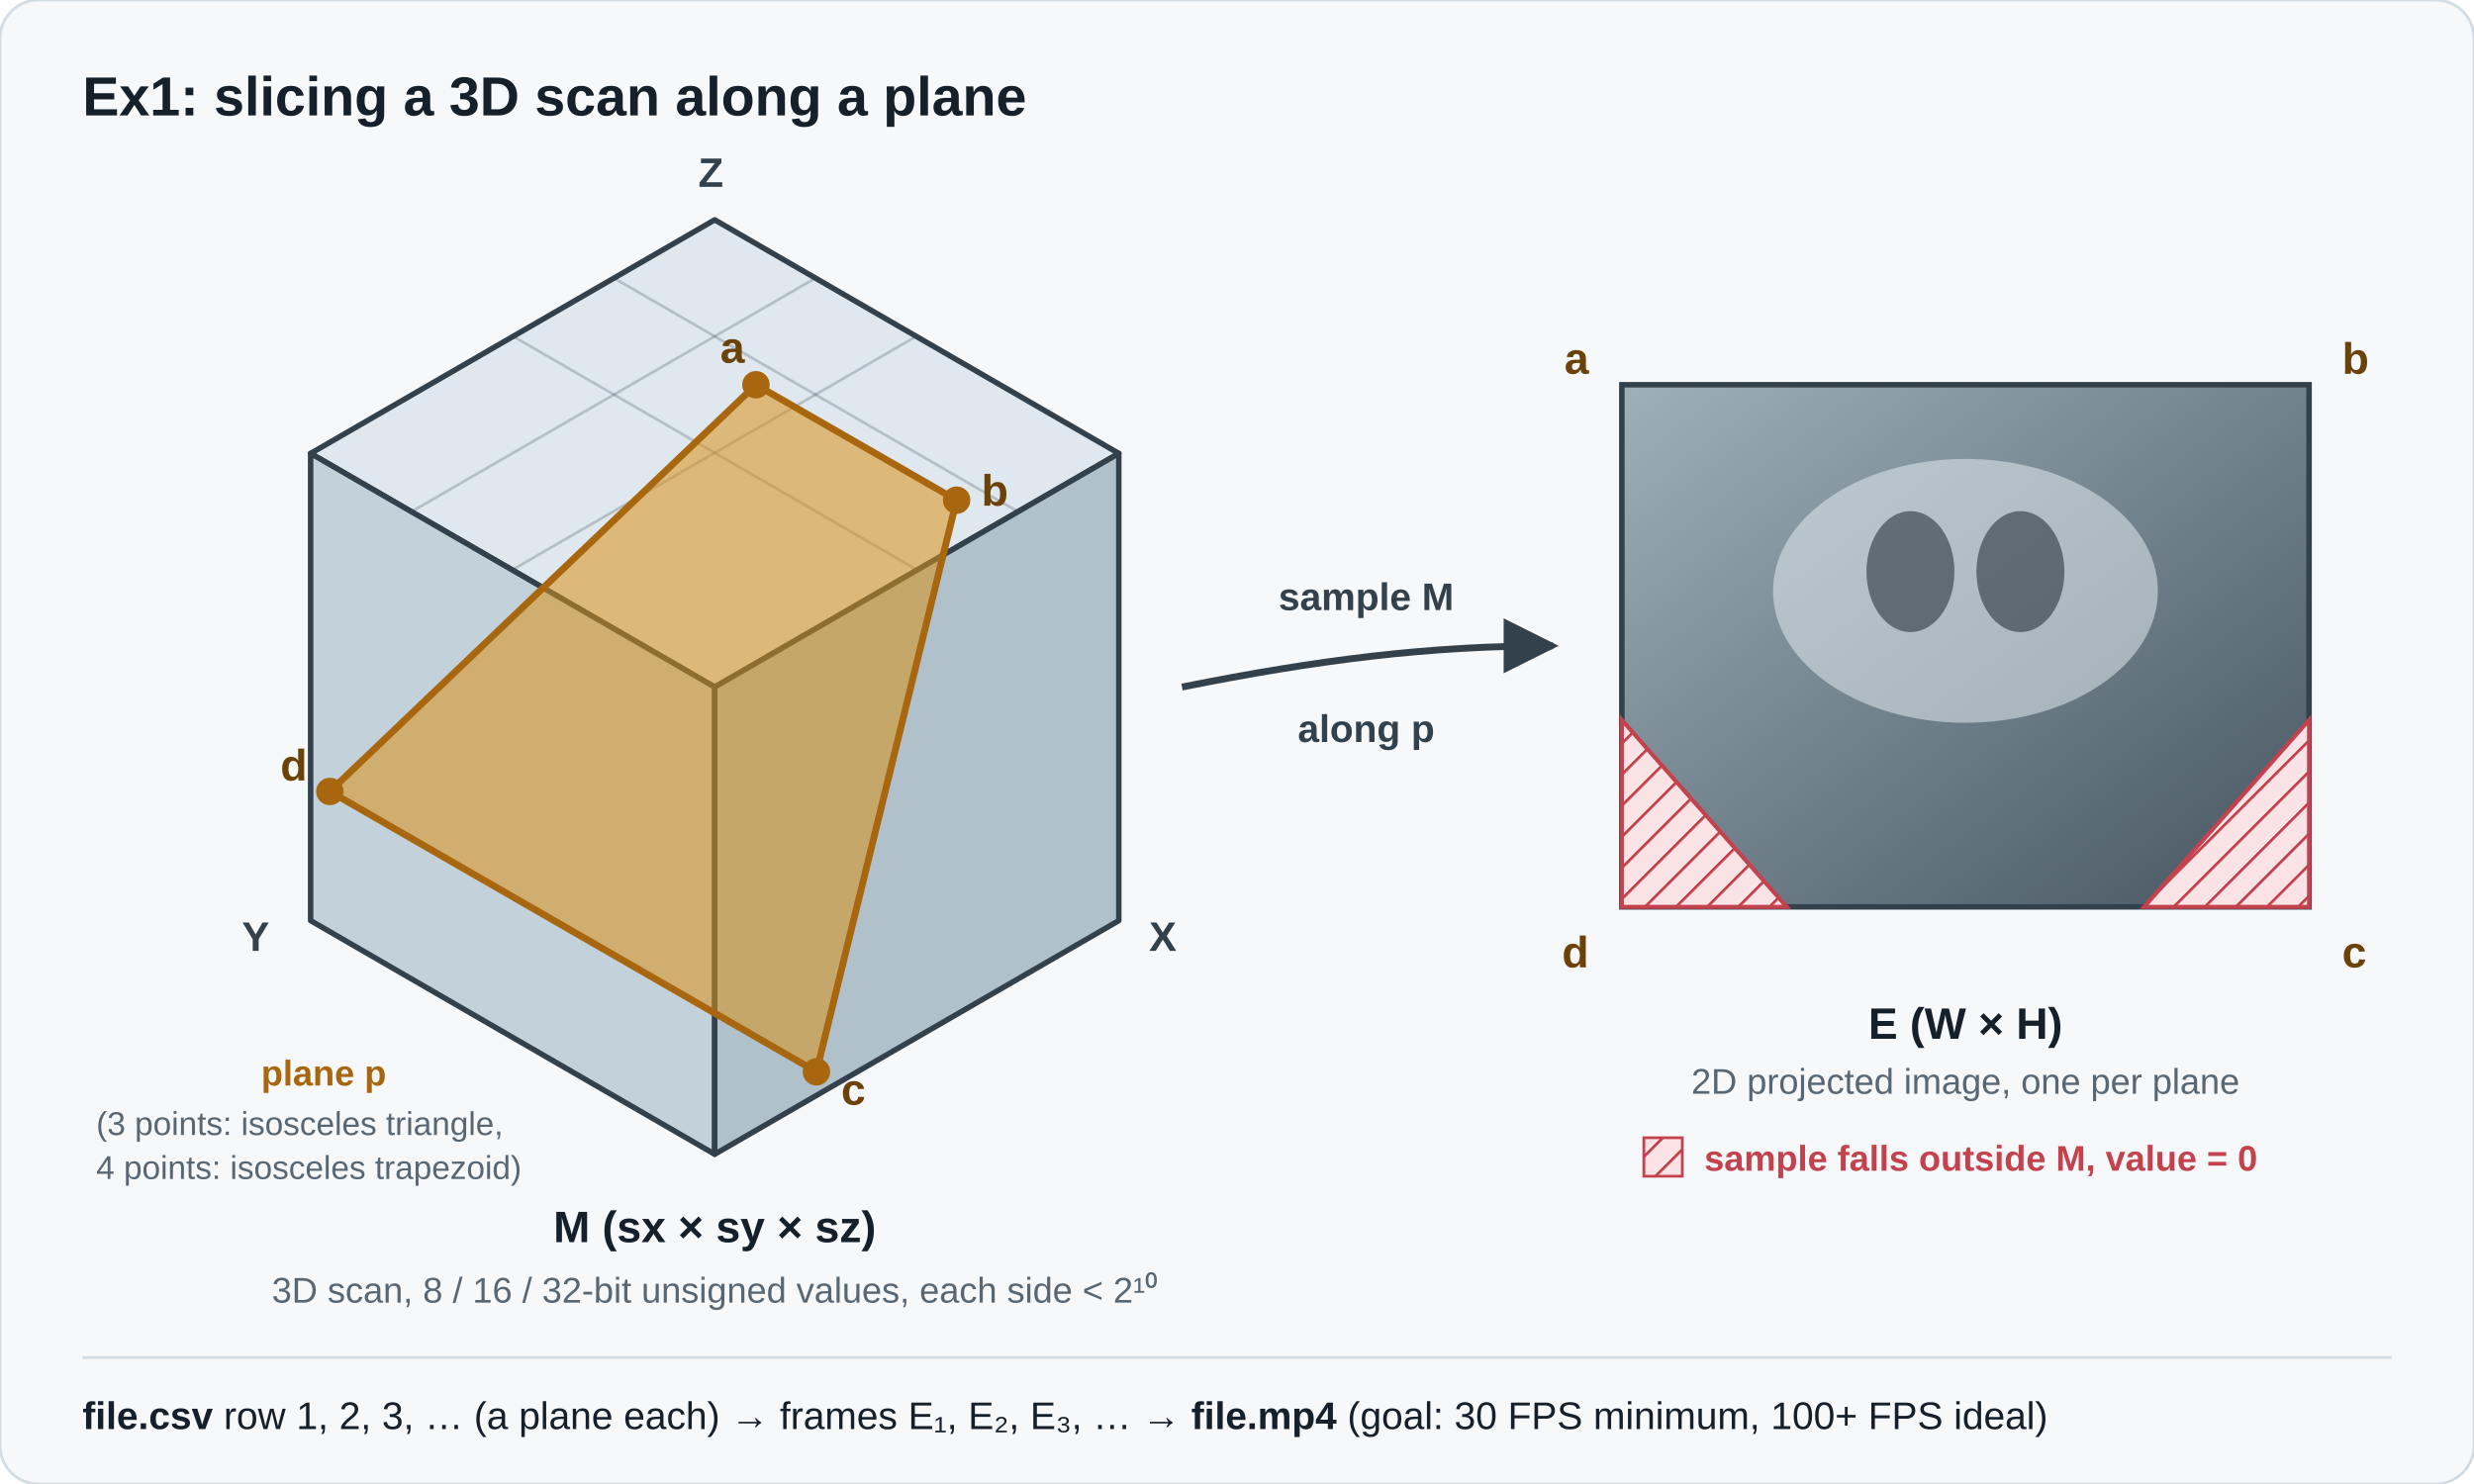
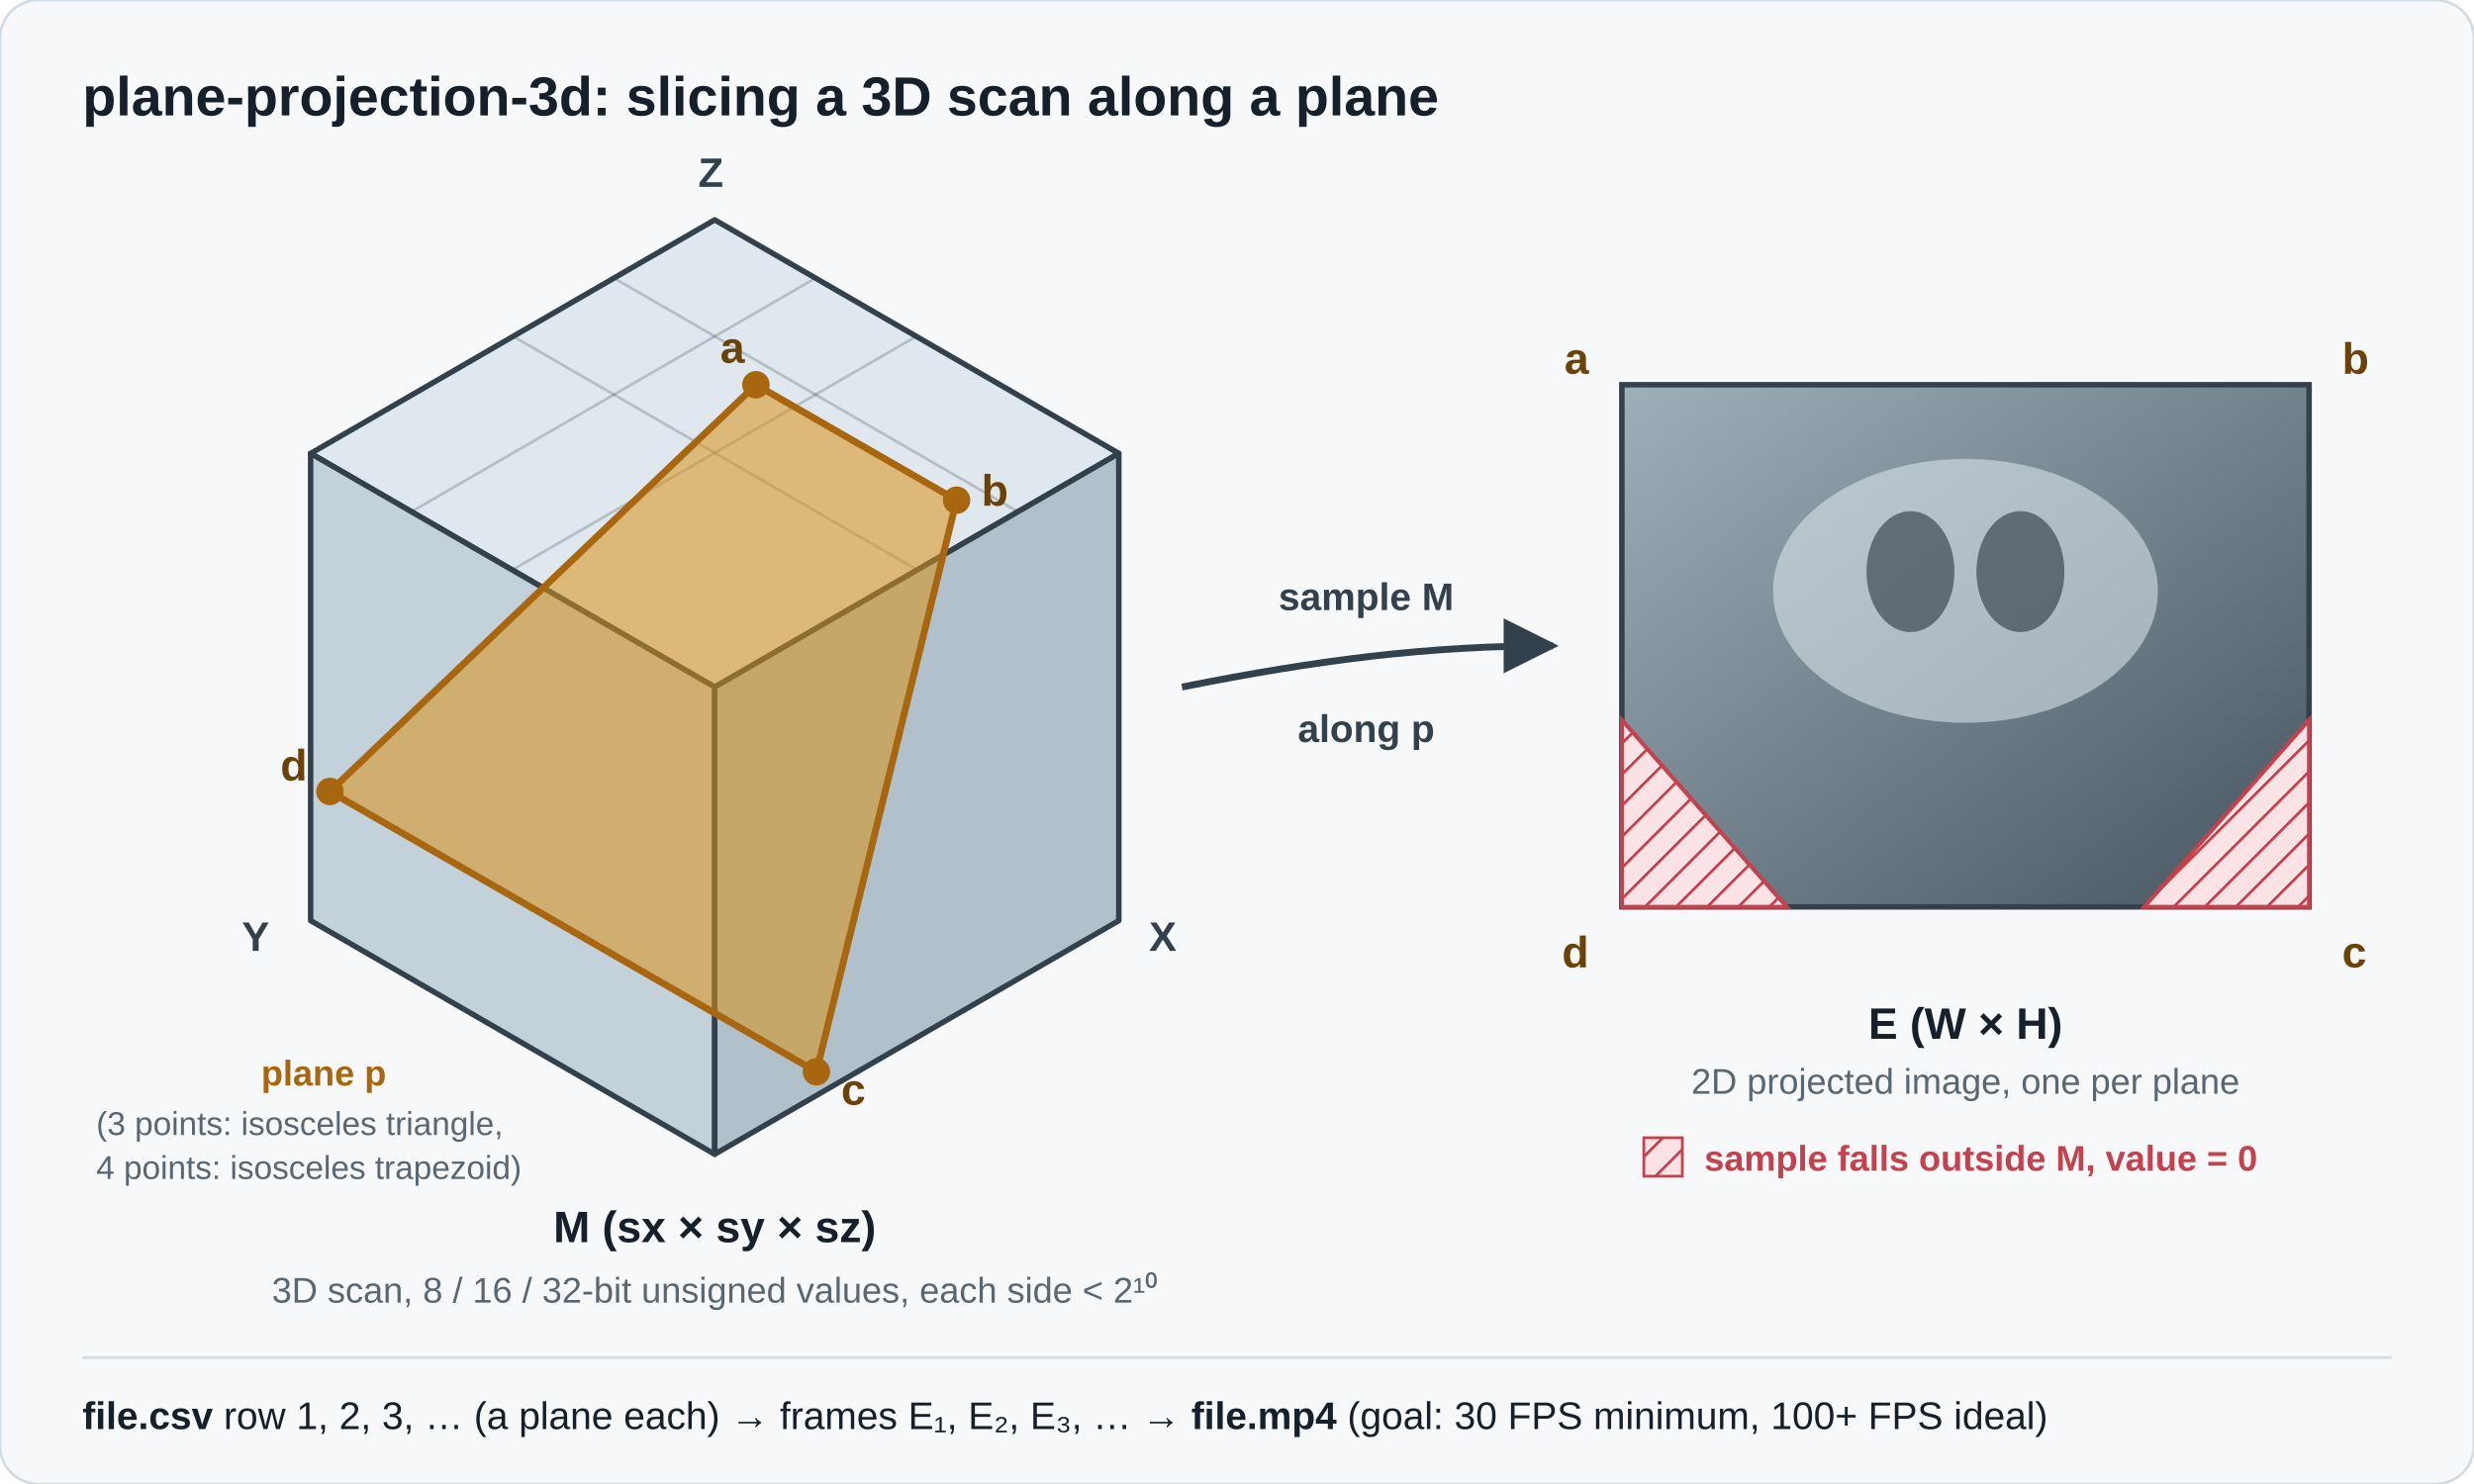
<svg xmlns="http://www.w3.org/2000/svg" viewBox="0 0 900 540" width="900" height="540" font-family="Segoe UI, Arial, sans-serif">
  <defs>
    <marker id="arr" viewBox="0 0 10 10" refX="9" refY="5" markerWidth="8" markerHeight="8" orient="auto">
      <path d="M0,0 L10,5 L0,10 z" fill="#33414c" />
    </marker>
    <pattern id="hatch" width="8" height="8" patternUnits="userSpaceOnUse" patternTransform="rotate(45)">
      <rect width="8" height="8" fill="#fbe3e5" />
      <line x1="0" y1="0" x2="0" y2="8" stroke="#c4424d" stroke-width="2" />
    </pattern>
    <linearGradient id="scan" x1="0" y1="0" x2="1" y2="1">
      <stop offset="0" stop-color="#9fb0bb" />
      <stop offset="1" stop-color="#46555f" />
    </linearGradient>
  </defs>
  <rect width="900" height="540" rx="14" fill="#f6f8fa" stroke="#d3dce2" />
-   <text x="30" y="42" font-size="20" font-weight="600" fill="#15202a">Ex1: slicing a 3D scan along a plane</text>
+   <text x="30" y="42" font-size="20" font-weight="600" fill="#15202a">plane-projection-3d: slicing a 3D scan along a plane</text>
  <g stroke="#8a97a1" stroke-width="1.5" stroke-dasharray="5 4" fill="none">
    <line x1="260" y1="250" x2="407" y2="335" />
    <line x1="260" y1="250" x2="113" y2="335" />
    <line x1="260" y1="250" x2="260" y2="80" />
  </g>
  <polygon points="260,80 407,165 260,250 113,165" fill="#dfe8ee" stroke="#33414c" stroke-width="2" stroke-linejoin="round" />
  <polygon points="113,165 260,250 260,420 113,335" fill="#c3d1da" stroke="#33414c" stroke-width="2" stroke-linejoin="round" />
  <polygon points="260,250 407,165 407,335 260,420" fill="#b0c1cc" stroke="#33414c" stroke-width="2" stroke-linejoin="round" />
  <g stroke="#33414c" stroke-opacity=".25" stroke-width="1">
    <line x1="186" y1="122" x2="333" y2="207" />
    <line x1="223" y1="101" x2="370" y2="186" />
    <line x1="297" y1="101" x2="150" y2="186" />
    <line x1="334" y1="122" x2="187" y2="207" />
  </g>
  <polygon points="275,140 348,182 297,390 120,288" fill="#d9921a" fill-opacity=".55" stroke="#a8670f" stroke-width="2.5" stroke-linejoin="round" />
  <g fill="#a8670f">
    <circle cx="275" cy="140" r="5" />
    <circle cx="348" cy="182" r="5" />
    <circle cx="297" cy="390" r="5" />
    <circle cx="120" cy="288" r="5" />
  </g>
  <g font-size="16" font-weight="600" fill="#6b4208">
    <text x="262" y="132">a</text>
    <text x="357" y="184">b</text>
    <text x="306" y="402">c</text>
    <text x="102" y="284">d</text>
  </g>
  <g font-size="15" fill="#33414c" font-weight="600">
    <text x="418" y="346">X</text>
    <text x="88" y="346">Y</text>
    <text x="254" y="68">Z</text>
  </g>
  <text x="260" y="452" text-anchor="middle" font-size="16" fill="#15202a" font-weight="600">M  (sx × sy × sz)</text>
  <text x="260" y="474" text-anchor="middle" font-size="13" fill="#596773">3D scan, 8 / 16 / 32-bit unsigned values, each side &lt; 2¹⁰</text>
  <text x="95" y="395" font-size="13" fill="#a8670f" font-weight="600">plane p</text>
  <text x="35" y="413" font-size="12" fill="#596773">(3 points: isosceles triangle,</text>
  <text x="35" y="429" font-size="12" fill="#596773"> 4 points: isosceles trapezoid)</text>
  <path d="M430 250 C 480 240, 520 235, 565 235" fill="none" stroke="#33414c" stroke-width="2.5" marker-end="url(#arr)" />
  <text x="497" y="222" text-anchor="middle" font-size="14" font-weight="600" fill="#33414c">sample M</text>
  <text x="497" y="270" text-anchor="middle" font-size="14" font-weight="600" fill="#33414c">along p</text>
  <rect x="590" y="140" width="250" height="190" fill="url(#scan)" stroke="#33414c" stroke-width="2" />
  <ellipse cx="715" cy="215" rx="70" ry="48" fill="#dfe8ee" fill-opacity=".55" />
  <ellipse cx="695" cy="208" rx="16" ry="22" fill="#2a343c" fill-opacity=".6" />
  <ellipse cx="735" cy="208" rx="16" ry="22" fill="#2a343c" fill-opacity=".6" />
  <polygon points="590,330 590,262 650,330" fill="url(#hatch)" stroke="#c4424d" stroke-width="1.5" />
  <polygon points="840,330 840,262 780,330" fill="url(#hatch)" stroke="#c4424d" stroke-width="1.5" />
  <g font-size="16" font-weight="600" fill="#6b4208">
    <text x="578" y="136" text-anchor="end">a</text>
    <text x="852" y="136">b</text>
    <text x="578" y="352" text-anchor="end">d</text>
    <text x="852" y="352">c</text>
  </g>
  <text x="715" y="378" text-anchor="middle" font-size="16" fill="#15202a" font-weight="600">E  (W × H)</text>
  <text x="715" y="398" text-anchor="middle" font-size="13" fill="#596773">2D projected image, one per plane</text>
  <rect x="598" y="414" width="14" height="14" fill="url(#hatch)" stroke="#c4424d" />
  <text x="620" y="426" font-size="13" fill="#c4424d" font-weight="600">sample falls outside M, value = 0</text>
  <line x1="30" y1="494" x2="870" y2="494" stroke="#d3dce2" />
  <text x="30" y="520" font-size="14" fill="#15202a">
    <tspan font-weight="600">file.csv</tspan> row 1, 2, 3, … (a plane each)  →  frames E₁, E₂, E₃, …  →  <tspan font-weight="600">file.mp4</tspan>   (goal: 30 FPS minimum, 100+ FPS ideal)</text>
</svg>
